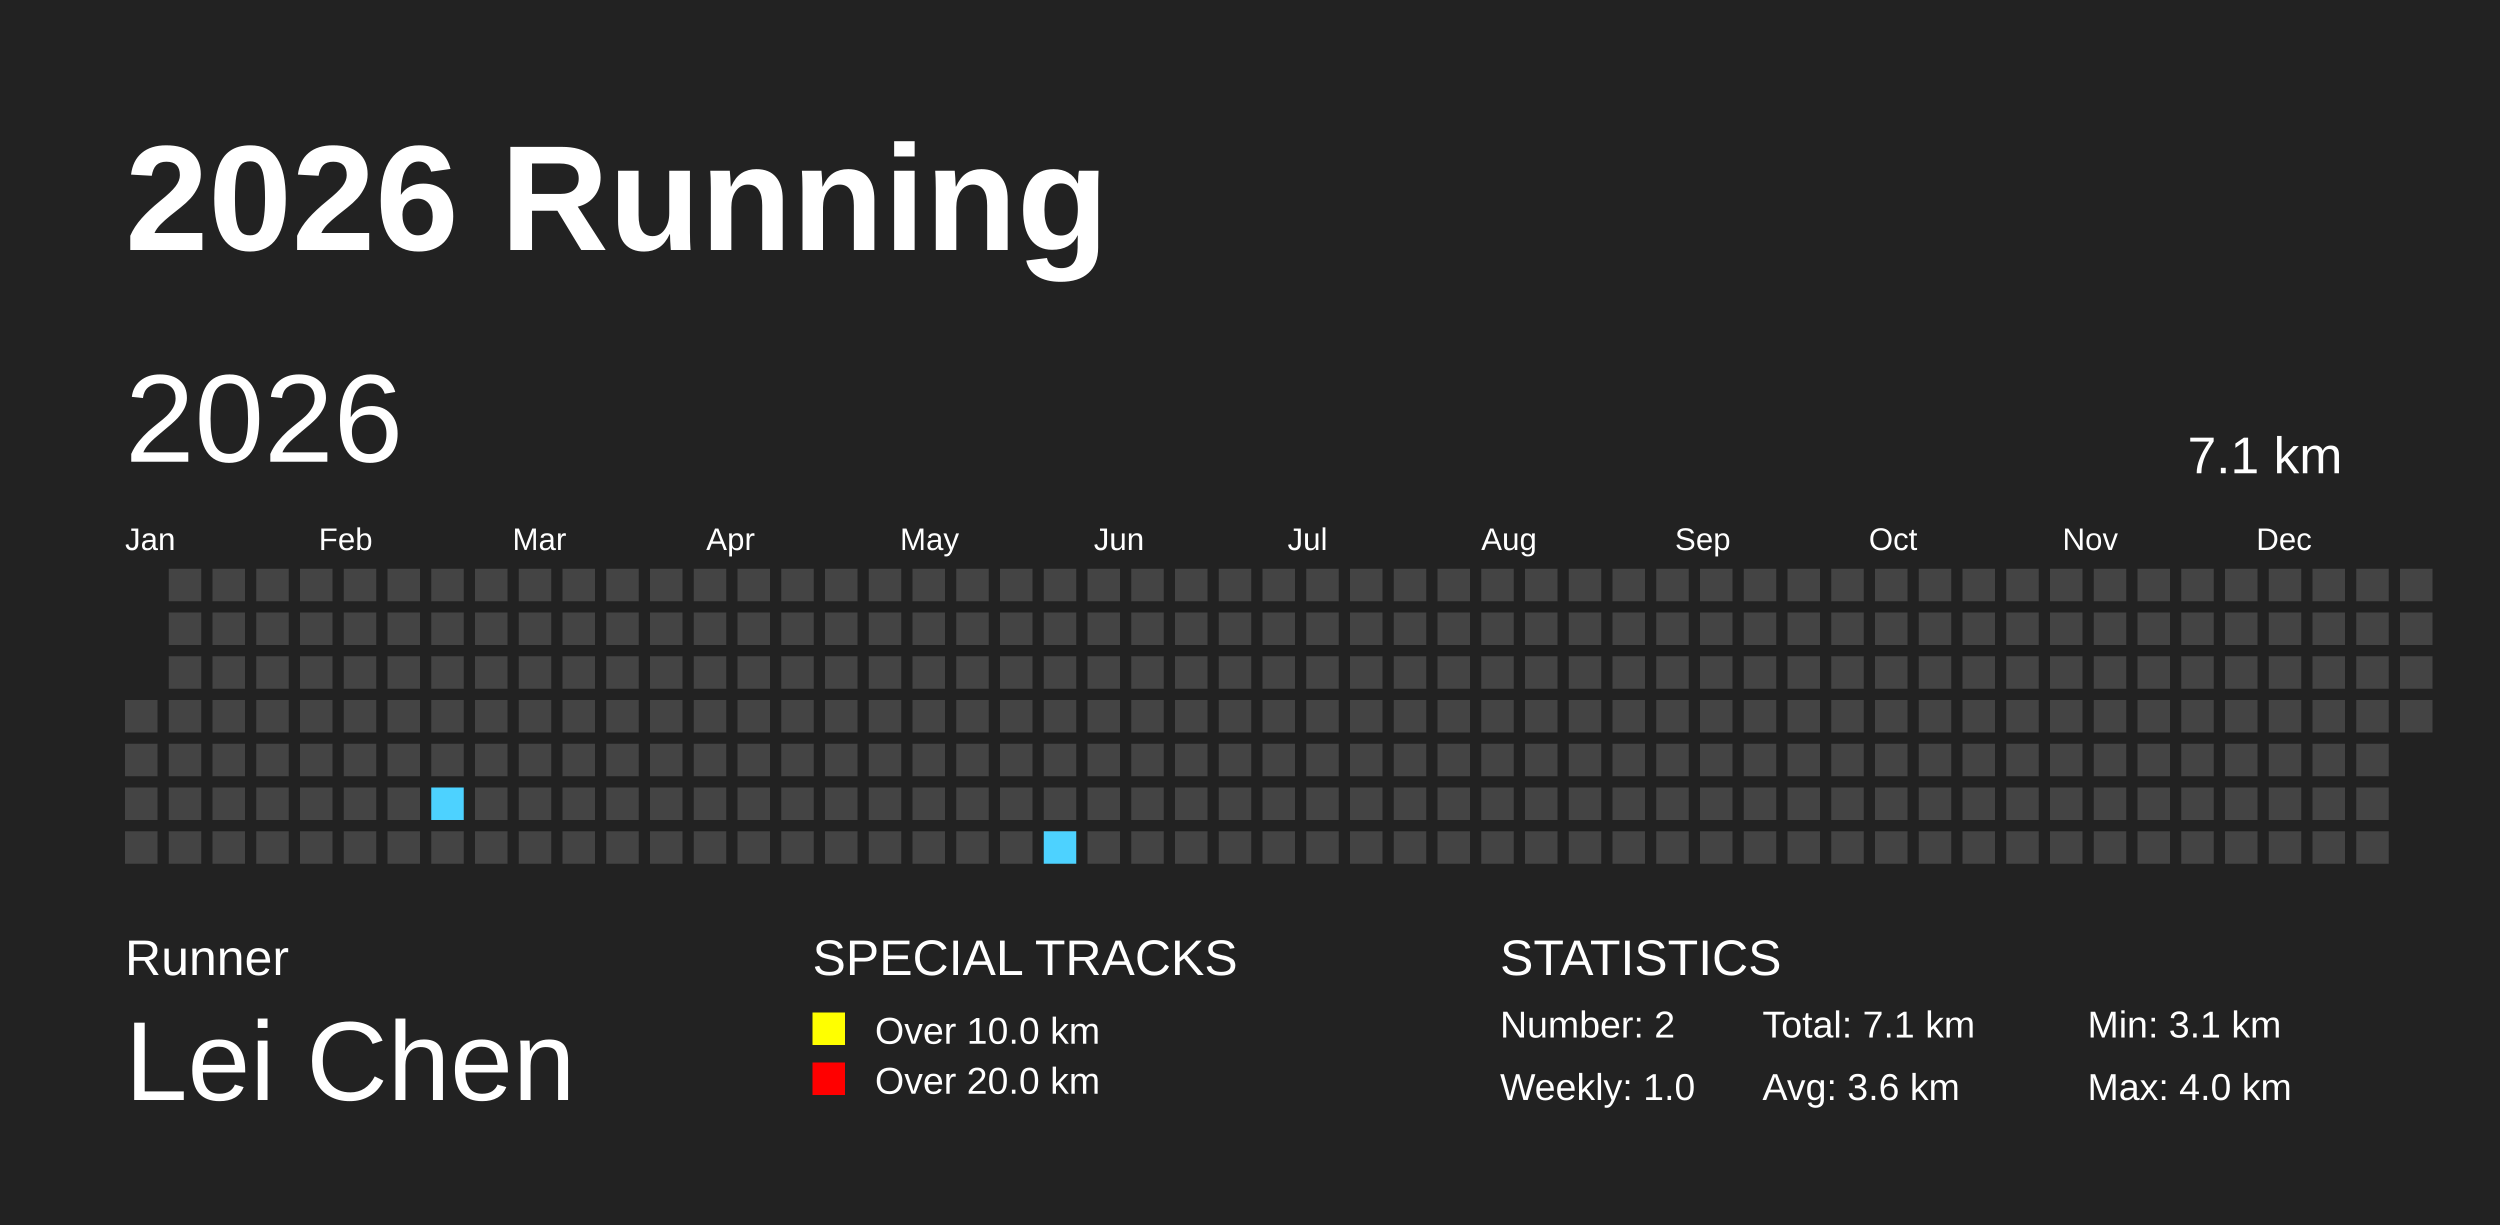
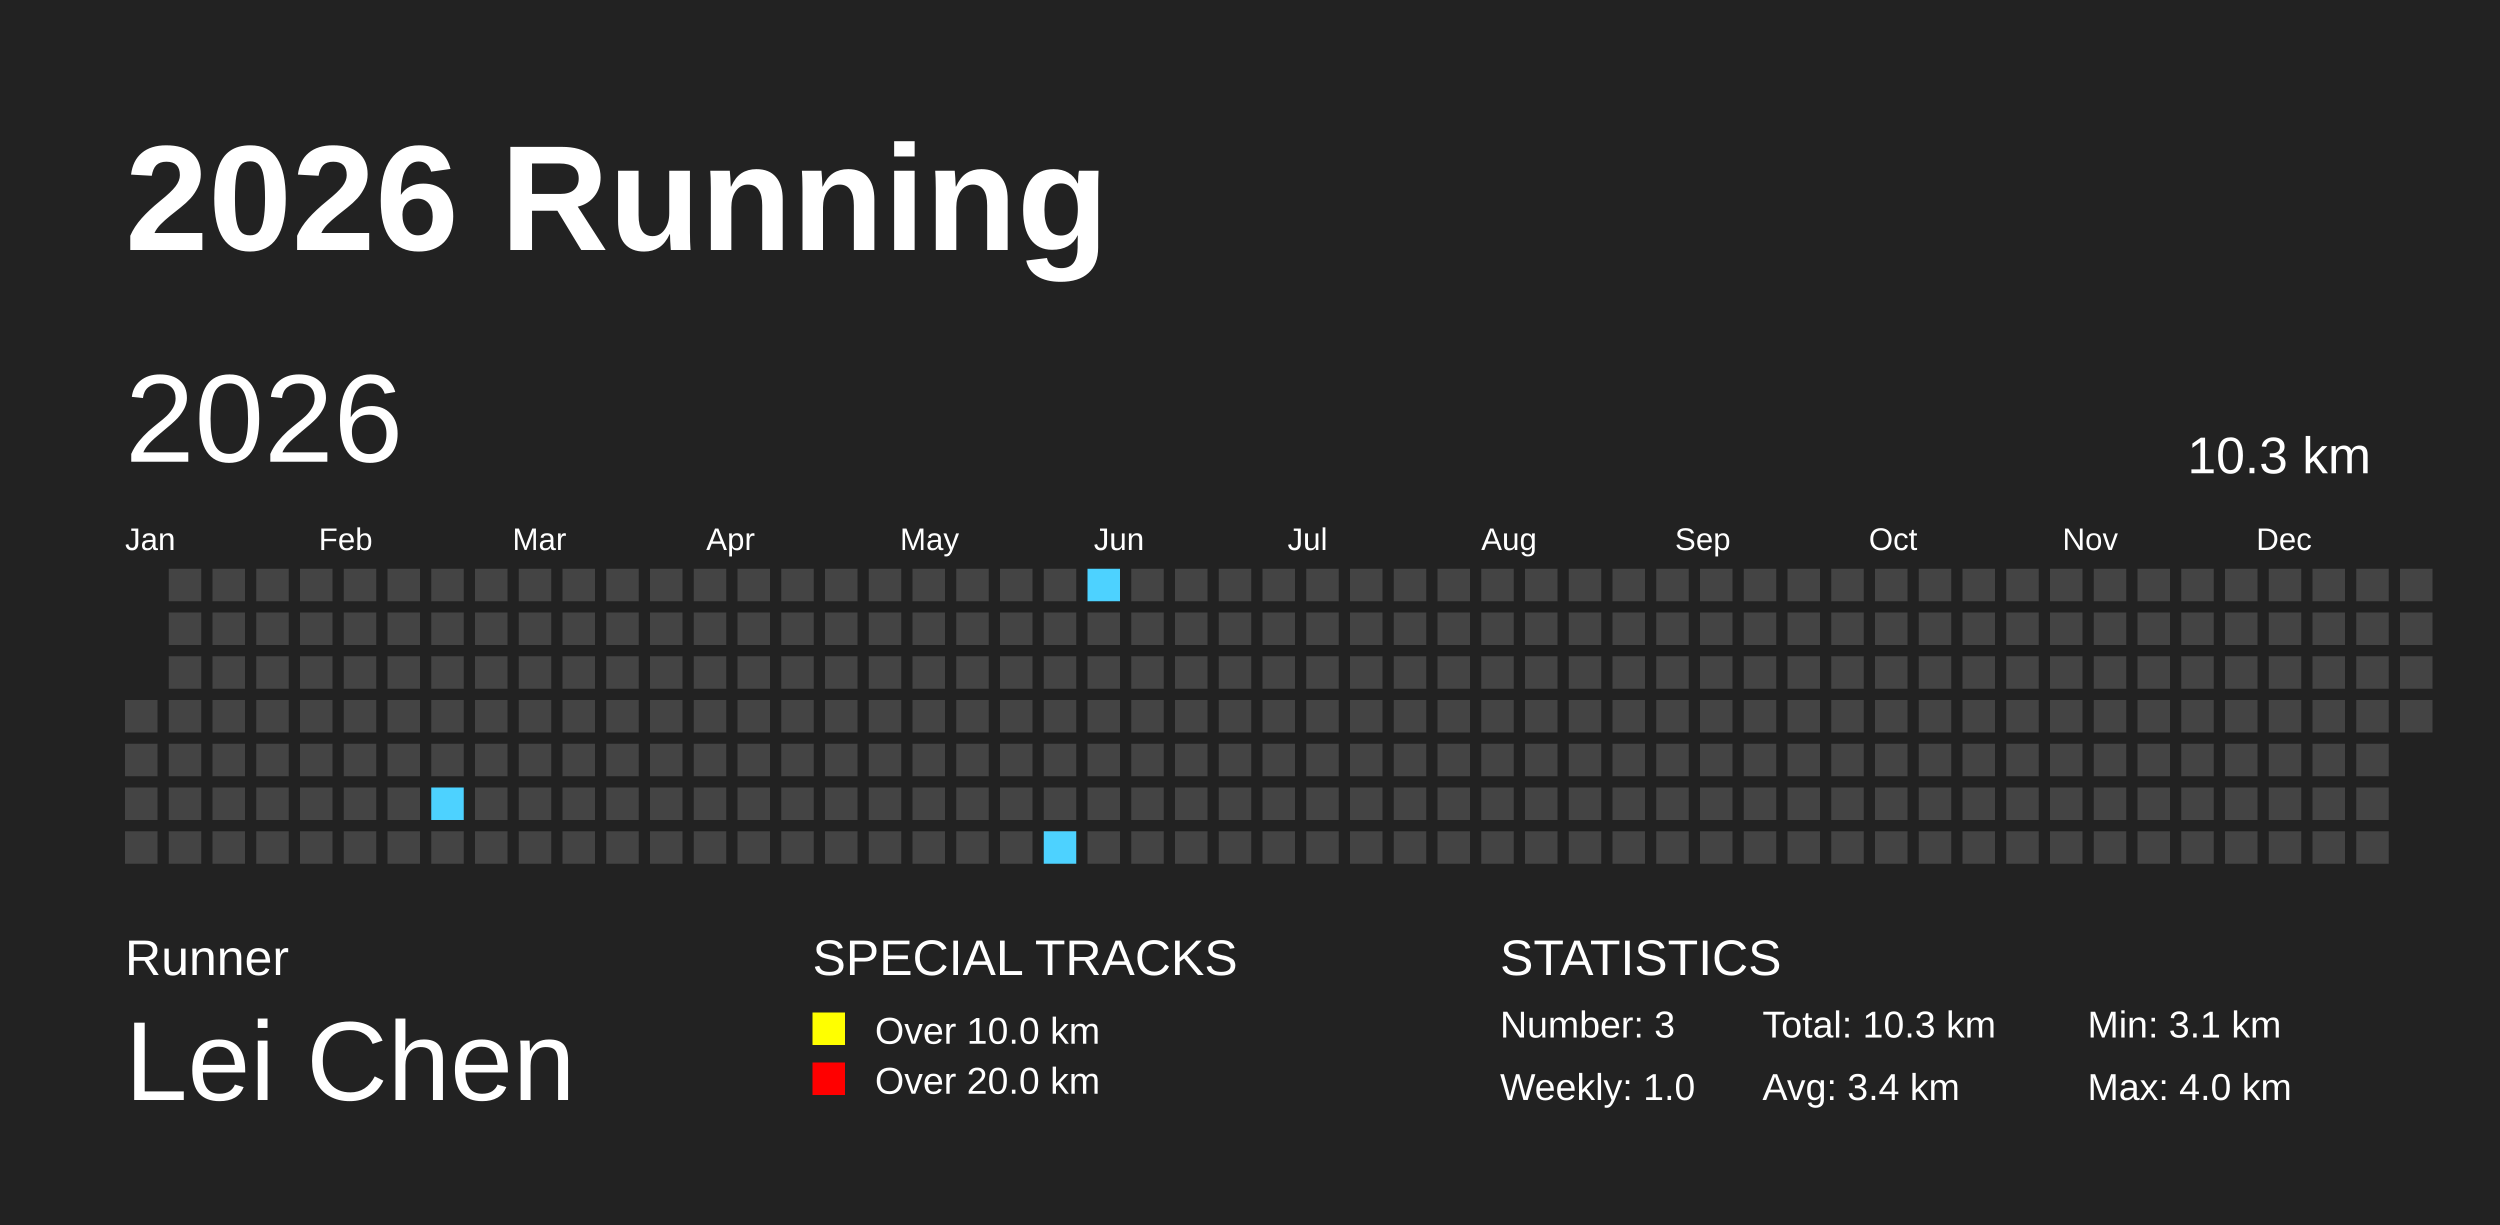
<svg xmlns="http://www.w3.org/2000/svg" baseProfile="full" height="98mm" version="1.1" viewBox="0,0,200,98" width="200mm">
  <defs />
  <rect fill="#222222" height="98" width="200" x="0" y="0" />
  <text fill="#FFFFFF" style="font-size:12px; font-family:Arial; font-weight:bold;" x="10" y="20">2026 Running</text>
  <text fill="#FFFFFF" style="font-size:4px; font-family:Arial" x="10" y="78">Runner</text>
  <text fill="#FFFFFF" style="font-size:9px; font-family:Arial" x="10" y="88">Lei Chen</text>
  <text fill="#FFFFFF" style="font-size:4px; font-family:Arial" x="65" y="78">SPECIAL TRACKS</text>
  <rect fill="yellow" height="2.6" width="2.6" x="65" y="81" />
  <text fill="#FFFFFF" style="font-size:3px; font-family:Arial" x="70" y="83.5">Over 10.0 km</text>
  <rect fill="red" height="2.6" width="2.6" x="65" y="85" />
  <text fill="#FFFFFF" style="font-size:3px; font-family:Arial" x="70" y="87.5">Over 20.0 km</text>
  <text fill="#FFFFFF" style="font-size:4px; font-family:Arial" x="120" y="78">STATISTICS</text>
-   <text fill="#FFFFFF" style="font-size:3px; font-family:Arial" x="120" y="83">Number: 2</text>
+   <text fill="#FFFFFF" style="font-size:3px; font-family:Arial" x="120" y="83">Number: 3</text>
  <text fill="#FFFFFF" style="font-size:3px; font-family:Arial" x="120" y="88">Weekly: 1.0</text>
-   <text fill="#FFFFFF" style="font-size:3px; font-family:Arial" x="141" y="83">Total: 7.1 km</text>
-   <text fill="#FFFFFF" style="font-size:3px; font-family:Arial" x="141" y="88">Avg: 3.6 km</text>
+   <text fill="#FFFFFF" style="font-size:3px; font-family:Arial" x="141" y="83">Total: 10.3 km</text>
+   <text fill="#FFFFFF" style="font-size:3px; font-family:Arial" x="141" y="88">Avg: 3.4 km</text>
  <text fill="#FFFFFF" style="font-size:3px; font-family:Arial" x="167" y="83">Min: 3.1 km</text>
  <text fill="#FFFFFF" style="font-size:3px; font-family:Arial" x="167" y="88">Max: 4.0 km</text>
  <text dominant-baseline="hanging" fill="#FFFFFF" style="font-size:10.0px; font-family:Arial;" x="10" y="30">2026</text>
-   <text dominant-baseline="hanging" fill="#FFFFFF" style="font-size:4.125px; font-family:Arial;" x="175" y="35">7.1 km</text>
+   <text dominant-baseline="hanging" fill="#FFFFFF" style="font-size:4.125px; font-family:Arial;" x="175" y="35">10.3 km</text>
  <text fill="#FFFFFF" style="font-size:2.5px; font-family:Arial" x="10.0" y="44">Jan</text>
  <text fill="#FFFFFF" style="font-size:2.5px; font-family:Arial" x="25.5" y="44">Feb</text>
  <text fill="#FFFFFF" style="font-size:2.5px; font-family:Arial" x="41.0" y="44">Mar</text>
  <text fill="#FFFFFF" style="font-size:2.5px; font-family:Arial" x="56.5" y="44">Apr</text>
  <text fill="#FFFFFF" style="font-size:2.5px; font-family:Arial" x="72.0" y="44">May</text>
  <text fill="#FFFFFF" style="font-size:2.5px; font-family:Arial" x="87.5" y="44">Jun</text>
  <text fill="#FFFFFF" style="font-size:2.5px; font-family:Arial" x="103.0" y="44">Jul</text>
  <text fill="#FFFFFF" style="font-size:2.5px; font-family:Arial" x="118.5" y="44">Aug</text>
  <text fill="#FFFFFF" style="font-size:2.5px; font-family:Arial" x="134.0" y="44">Sep</text>
  <text fill="#FFFFFF" style="font-size:2.5px; font-family:Arial" x="149.5" y="44">Oct</text>
  <text fill="#FFFFFF" style="font-size:2.5px; font-family:Arial" x="165.0" y="44">Nov</text>
  <text fill="#FFFFFF" style="font-size:2.5px; font-family:Arial" x="180.5" y="44">Dec</text>
  <rect fill="#444444" height="2.6" width="2.6" x="10.0" y="56.0" />
  <rect fill="#444444" height="2.6" width="2.6" x="10.0" y="59.5" />
  <rect fill="#444444" height="2.6" width="2.6" x="10.0" y="63.0" />
  <rect fill="#444444" height="2.6" width="2.6" x="10.0" y="66.5" />
  <rect fill="#444444" height="2.6" width="2.6" x="13.5" y="45.5" />
  <rect fill="#444444" height="2.6" width="2.6" x="13.5" y="49.0" />
  <rect fill="#444444" height="2.6" width="2.6" x="13.5" y="52.5" />
  <rect fill="#444444" height="2.6" width="2.6" x="13.5" y="56.0" />
  <rect fill="#444444" height="2.6" width="2.6" x="13.5" y="59.5" />
  <rect fill="#444444" height="2.6" width="2.6" x="13.5" y="63.0" />
  <rect fill="#444444" height="2.6" width="2.6" x="13.5" y="66.5" />
  <rect fill="#444444" height="2.6" width="2.6" x="17.0" y="45.5" />
  <rect fill="#444444" height="2.6" width="2.6" x="17.0" y="49.0" />
  <rect fill="#444444" height="2.6" width="2.6" x="17.0" y="52.5" />
  <rect fill="#444444" height="2.6" width="2.6" x="17.0" y="56.0" />
  <rect fill="#444444" height="2.6" width="2.6" x="17.0" y="59.5" />
  <rect fill="#444444" height="2.6" width="2.6" x="17.0" y="63.0" />
  <rect fill="#444444" height="2.6" width="2.6" x="17.0" y="66.5" />
  <rect fill="#444444" height="2.6" width="2.6" x="20.5" y="45.5" />
  <rect fill="#444444" height="2.6" width="2.6" x="20.5" y="49.0" />
  <rect fill="#444444" height="2.6" width="2.6" x="20.5" y="52.5" />
  <rect fill="#444444" height="2.6" width="2.6" x="20.5" y="56.0" />
  <rect fill="#444444" height="2.6" width="2.6" x="20.5" y="59.5" />
  <rect fill="#444444" height="2.6" width="2.6" x="20.5" y="63.0" />
  <rect fill="#444444" height="2.6" width="2.6" x="20.5" y="66.5" />
  <rect fill="#444444" height="2.6" width="2.6" x="24.0" y="45.5" />
  <rect fill="#444444" height="2.6" width="2.6" x="24.0" y="49.0" />
  <rect fill="#444444" height="2.6" width="2.6" x="24.0" y="52.5" />
  <rect fill="#444444" height="2.6" width="2.6" x="24.0" y="56.0" />
  <rect fill="#444444" height="2.6" width="2.6" x="24.0" y="59.5" />
  <rect fill="#444444" height="2.6" width="2.6" x="24.0" y="63.0" />
  <rect fill="#444444" height="2.6" width="2.6" x="24.0" y="66.5" />
  <rect fill="#444444" height="2.6" width="2.6" x="27.5" y="45.5" />
  <rect fill="#444444" height="2.6" width="2.6" x="27.5" y="49.0" />
  <rect fill="#444444" height="2.6" width="2.6" x="27.5" y="52.5" />
  <rect fill="#444444" height="2.6" width="2.6" x="27.5" y="56.0" />
  <rect fill="#444444" height="2.6" width="2.6" x="27.5" y="59.5" />
  <rect fill="#444444" height="2.6" width="2.6" x="27.5" y="63.0" />
  <rect fill="#444444" height="2.6" width="2.6" x="27.5" y="66.5" />
  <rect fill="#444444" height="2.6" width="2.6" x="31.0" y="45.5" />
  <rect fill="#444444" height="2.6" width="2.6" x="31.0" y="49.0" />
  <rect fill="#444444" height="2.6" width="2.6" x="31.0" y="52.5" />
  <rect fill="#444444" height="2.6" width="2.6" x="31.0" y="56.0" />
  <rect fill="#444444" height="2.6" width="2.6" x="31.0" y="59.5" />
  <rect fill="#444444" height="2.6" width="2.6" x="31.0" y="63.0" />
  <rect fill="#444444" height="2.6" width="2.6" x="31.0" y="66.5" />
  <rect fill="#444444" height="2.6" width="2.6" x="34.5" y="45.5" />
  <rect fill="#444444" height="2.6" width="2.6" x="34.5" y="49.0" />
  <rect fill="#444444" height="2.6" width="2.6" x="34.5" y="52.5" />
  <rect fill="#444444" height="2.6" width="2.6" x="34.5" y="56.0" />
  <rect fill="#444444" height="2.6" width="2.6" x="34.5" y="59.5" />
  <rect fill="#4DD2FF" height="2.6" width="2.6" x="34.5" y="63.0" />
  <rect fill="#444444" height="2.6" width="2.6" x="34.5" y="66.5" />
  <rect fill="#444444" height="2.6" width="2.6" x="38.0" y="45.5" />
  <rect fill="#444444" height="2.6" width="2.6" x="38.0" y="49.0" />
  <rect fill="#444444" height="2.6" width="2.6" x="38.0" y="52.5" />
  <rect fill="#444444" height="2.6" width="2.6" x="38.0" y="56.0" />
  <rect fill="#444444" height="2.6" width="2.6" x="38.0" y="59.5" />
  <rect fill="#444444" height="2.6" width="2.6" x="38.0" y="63.0" />
  <rect fill="#444444" height="2.6" width="2.6" x="38.0" y="66.5" />
  <rect fill="#444444" height="2.6" width="2.6" x="41.5" y="45.5" />
  <rect fill="#444444" height="2.6" width="2.6" x="41.5" y="49.0" />
  <rect fill="#444444" height="2.6" width="2.6" x="41.5" y="52.5" />
  <rect fill="#444444" height="2.6" width="2.6" x="41.5" y="56.0" />
  <rect fill="#444444" height="2.6" width="2.6" x="41.5" y="59.5" />
  <rect fill="#444444" height="2.6" width="2.6" x="41.5" y="63.0" />
  <rect fill="#444444" height="2.6" width="2.6" x="41.5" y="66.5" />
  <rect fill="#444444" height="2.6" width="2.6" x="45.0" y="45.5" />
  <rect fill="#444444" height="2.6" width="2.6" x="45.0" y="49.0" />
  <rect fill="#444444" height="2.6" width="2.6" x="45.0" y="52.5" />
  <rect fill="#444444" height="2.6" width="2.6" x="45.0" y="56.0" />
  <rect fill="#444444" height="2.6" width="2.6" x="45.0" y="59.5" />
  <rect fill="#444444" height="2.6" width="2.6" x="45.0" y="63.0" />
  <rect fill="#444444" height="2.6" width="2.6" x="45.0" y="66.5" />
  <rect fill="#444444" height="2.6" width="2.6" x="48.5" y="45.5" />
  <rect fill="#444444" height="2.6" width="2.6" x="48.5" y="49.0" />
  <rect fill="#444444" height="2.6" width="2.6" x="48.5" y="52.5" />
  <rect fill="#444444" height="2.6" width="2.6" x="48.5" y="56.0" />
  <rect fill="#444444" height="2.6" width="2.6" x="48.5" y="59.5" />
  <rect fill="#444444" height="2.6" width="2.6" x="48.5" y="63.0" />
  <rect fill="#444444" height="2.6" width="2.6" x="48.5" y="66.5" />
  <rect fill="#444444" height="2.6" width="2.6" x="52.0" y="45.5" />
  <rect fill="#444444" height="2.6" width="2.6" x="52.0" y="49.0" />
  <rect fill="#444444" height="2.6" width="2.6" x="52.0" y="52.5" />
  <rect fill="#444444" height="2.6" width="2.6" x="52.0" y="56.0" />
  <rect fill="#444444" height="2.6" width="2.6" x="52.0" y="59.5" />
  <rect fill="#444444" height="2.6" width="2.6" x="52.0" y="63.0" />
  <rect fill="#444444" height="2.6" width="2.6" x="52.0" y="66.5" />
  <rect fill="#444444" height="2.6" width="2.6" x="55.5" y="45.5" />
  <rect fill="#444444" height="2.6" width="2.6" x="55.5" y="49.0" />
  <rect fill="#444444" height="2.6" width="2.6" x="55.5" y="52.5" />
  <rect fill="#444444" height="2.6" width="2.6" x="55.5" y="56.0" />
  <rect fill="#444444" height="2.6" width="2.6" x="55.5" y="59.5" />
  <rect fill="#444444" height="2.6" width="2.6" x="55.5" y="63.0" />
  <rect fill="#444444" height="2.6" width="2.6" x="55.5" y="66.5" />
  <rect fill="#444444" height="2.6" width="2.6" x="59.0" y="45.5" />
  <rect fill="#444444" height="2.6" width="2.6" x="59.0" y="49.0" />
  <rect fill="#444444" height="2.6" width="2.6" x="59.0" y="52.5" />
  <rect fill="#444444" height="2.6" width="2.6" x="59.0" y="56.0" />
  <rect fill="#444444" height="2.6" width="2.6" x="59.0" y="59.5" />
  <rect fill="#444444" height="2.6" width="2.6" x="59.0" y="63.0" />
  <rect fill="#444444" height="2.6" width="2.6" x="59.0" y="66.5" />
  <rect fill="#444444" height="2.6" width="2.6" x="62.5" y="45.5" />
  <rect fill="#444444" height="2.6" width="2.6" x="62.5" y="49.0" />
  <rect fill="#444444" height="2.6" width="2.6" x="62.5" y="52.5" />
  <rect fill="#444444" height="2.6" width="2.6" x="62.5" y="56.0" />
  <rect fill="#444444" height="2.6" width="2.6" x="62.5" y="59.5" />
  <rect fill="#444444" height="2.6" width="2.6" x="62.5" y="63.0" />
  <rect fill="#444444" height="2.6" width="2.6" x="62.5" y="66.5" />
  <rect fill="#444444" height="2.6" width="2.6" x="66.0" y="45.5" />
  <rect fill="#444444" height="2.6" width="2.6" x="66.0" y="49.0" />
  <rect fill="#444444" height="2.6" width="2.6" x="66.0" y="52.5" />
  <rect fill="#444444" height="2.6" width="2.6" x="66.0" y="56.0" />
  <rect fill="#444444" height="2.6" width="2.6" x="66.0" y="59.5" />
  <rect fill="#444444" height="2.6" width="2.6" x="66.0" y="63.0" />
  <rect fill="#444444" height="2.6" width="2.6" x="66.0" y="66.5" />
  <rect fill="#444444" height="2.6" width="2.6" x="69.5" y="45.5" />
  <rect fill="#444444" height="2.6" width="2.6" x="69.5" y="49.0" />
  <rect fill="#444444" height="2.6" width="2.6" x="69.5" y="52.5" />
  <rect fill="#444444" height="2.6" width="2.6" x="69.5" y="56.0" />
  <rect fill="#444444" height="2.6" width="2.6" x="69.5" y="59.5" />
  <rect fill="#444444" height="2.6" width="2.6" x="69.5" y="63.0" />
  <rect fill="#444444" height="2.6" width="2.6" x="69.5" y="66.5" />
  <rect fill="#444444" height="2.6" width="2.6" x="73.0" y="45.5" />
  <rect fill="#444444" height="2.6" width="2.6" x="73.0" y="49.0" />
  <rect fill="#444444" height="2.6" width="2.6" x="73.0" y="52.5" />
  <rect fill="#444444" height="2.6" width="2.6" x="73.0" y="56.0" />
  <rect fill="#444444" height="2.6" width="2.6" x="73.0" y="59.5" />
  <rect fill="#444444" height="2.6" width="2.6" x="73.0" y="63.0" />
  <rect fill="#444444" height="2.6" width="2.6" x="73.0" y="66.5" />
  <rect fill="#444444" height="2.6" width="2.6" x="76.5" y="45.5" />
  <rect fill="#444444" height="2.6" width="2.6" x="76.5" y="49.0" />
  <rect fill="#444444" height="2.6" width="2.6" x="76.5" y="52.5" />
  <rect fill="#444444" height="2.6" width="2.6" x="76.5" y="56.0" />
  <rect fill="#444444" height="2.6" width="2.6" x="76.5" y="59.5" />
  <rect fill="#444444" height="2.6" width="2.6" x="76.5" y="63.0" />
  <rect fill="#444444" height="2.6" width="2.6" x="76.5" y="66.5" />
  <rect fill="#444444" height="2.6" width="2.6" x="80.0" y="45.5" />
  <rect fill="#444444" height="2.6" width="2.6" x="80.0" y="49.0" />
  <rect fill="#444444" height="2.6" width="2.6" x="80.0" y="52.5" />
  <rect fill="#444444" height="2.6" width="2.6" x="80.0" y="56.0" />
  <rect fill="#444444" height="2.6" width="2.6" x="80.0" y="59.5" />
  <rect fill="#444444" height="2.6" width="2.6" x="80.0" y="63.0" />
  <rect fill="#444444" height="2.6" width="2.6" x="80.0" y="66.5" />
  <rect fill="#444444" height="2.6" width="2.6" x="83.5" y="45.5" />
  <rect fill="#444444" height="2.6" width="2.6" x="83.5" y="49.0" />
  <rect fill="#444444" height="2.6" width="2.6" x="83.5" y="52.5" />
  <rect fill="#444444" height="2.6" width="2.6" x="83.5" y="56.0" />
  <rect fill="#444444" height="2.6" width="2.6" x="83.5" y="59.5" />
  <rect fill="#444444" height="2.6" width="2.6" x="83.5" y="63.0" />
  <rect fill="#4DD2FF" height="2.6" width="2.6" x="83.5" y="66.5" />
-   <rect fill="#444444" height="2.6" width="2.6" x="87.0" y="45.5" />
+   <rect fill="#4DD2FF" height="2.6" width="2.6" x="87.0" y="45.5" />
  <rect fill="#444444" height="2.6" width="2.6" x="87.0" y="49.0" />
  <rect fill="#444444" height="2.6" width="2.6" x="87.0" y="52.5" />
  <rect fill="#444444" height="2.6" width="2.6" x="87.0" y="56.0" />
  <rect fill="#444444" height="2.6" width="2.6" x="87.0" y="59.5" />
  <rect fill="#444444" height="2.6" width="2.6" x="87.0" y="63.0" />
  <rect fill="#444444" height="2.6" width="2.6" x="87.0" y="66.5" />
  <rect fill="#444444" height="2.6" width="2.6" x="90.5" y="45.5" />
  <rect fill="#444444" height="2.6" width="2.6" x="90.5" y="49.0" />
  <rect fill="#444444" height="2.6" width="2.6" x="90.5" y="52.5" />
  <rect fill="#444444" height="2.6" width="2.6" x="90.5" y="56.0" />
  <rect fill="#444444" height="2.6" width="2.6" x="90.5" y="59.5" />
  <rect fill="#444444" height="2.6" width="2.6" x="90.5" y="63.0" />
  <rect fill="#444444" height="2.6" width="2.6" x="90.5" y="66.5" />
  <rect fill="#444444" height="2.6" width="2.6" x="94.0" y="45.5" />
  <rect fill="#444444" height="2.6" width="2.6" x="94.0" y="49.0" />
  <rect fill="#444444" height="2.6" width="2.6" x="94.0" y="52.5" />
  <rect fill="#444444" height="2.6" width="2.6" x="94.0" y="56.0" />
  <rect fill="#444444" height="2.6" width="2.6" x="94.0" y="59.5" />
  <rect fill="#444444" height="2.6" width="2.6" x="94.0" y="63.0" />
  <rect fill="#444444" height="2.6" width="2.6" x="94.0" y="66.5" />
  <rect fill="#444444" height="2.6" width="2.6" x="97.5" y="45.5" />
  <rect fill="#444444" height="2.6" width="2.6" x="97.5" y="49.0" />
  <rect fill="#444444" height="2.6" width="2.6" x="97.5" y="52.5" />
  <rect fill="#444444" height="2.6" width="2.6" x="97.5" y="56.0" />
  <rect fill="#444444" height="2.6" width="2.6" x="97.5" y="59.5" />
  <rect fill="#444444" height="2.6" width="2.6" x="97.5" y="63.0" />
  <rect fill="#444444" height="2.6" width="2.6" x="97.5" y="66.5" />
  <rect fill="#444444" height="2.6" width="2.6" x="101.0" y="45.5" />
  <rect fill="#444444" height="2.6" width="2.6" x="101.0" y="49.0" />
  <rect fill="#444444" height="2.6" width="2.6" x="101.0" y="52.5" />
  <rect fill="#444444" height="2.6" width="2.6" x="101.0" y="56.0" />
  <rect fill="#444444" height="2.6" width="2.6" x="101.0" y="59.5" />
  <rect fill="#444444" height="2.6" width="2.6" x="101.0" y="63.0" />
  <rect fill="#444444" height="2.6" width="2.6" x="101.0" y="66.5" />
  <rect fill="#444444" height="2.6" width="2.6" x="104.5" y="45.5" />
  <rect fill="#444444" height="2.6" width="2.6" x="104.5" y="49.0" />
  <rect fill="#444444" height="2.6" width="2.6" x="104.5" y="52.5" />
  <rect fill="#444444" height="2.6" width="2.6" x="104.5" y="56.0" />
  <rect fill="#444444" height="2.6" width="2.6" x="104.5" y="59.5" />
  <rect fill="#444444" height="2.6" width="2.6" x="104.5" y="63.0" />
  <rect fill="#444444" height="2.6" width="2.6" x="104.5" y="66.5" />
  <rect fill="#444444" height="2.6" width="2.6" x="108.0" y="45.5" />
  <rect fill="#444444" height="2.6" width="2.6" x="108.0" y="49.0" />
  <rect fill="#444444" height="2.6" width="2.6" x="108.0" y="52.5" />
  <rect fill="#444444" height="2.6" width="2.6" x="108.0" y="56.0" />
  <rect fill="#444444" height="2.6" width="2.6" x="108.0" y="59.5" />
  <rect fill="#444444" height="2.6" width="2.6" x="108.0" y="63.0" />
  <rect fill="#444444" height="2.6" width="2.6" x="108.0" y="66.5" />
  <rect fill="#444444" height="2.6" width="2.6" x="111.5" y="45.5" />
  <rect fill="#444444" height="2.6" width="2.6" x="111.5" y="49.0" />
  <rect fill="#444444" height="2.6" width="2.6" x="111.5" y="52.5" />
  <rect fill="#444444" height="2.6" width="2.6" x="111.5" y="56.0" />
  <rect fill="#444444" height="2.6" width="2.6" x="111.5" y="59.5" />
  <rect fill="#444444" height="2.6" width="2.6" x="111.5" y="63.0" />
  <rect fill="#444444" height="2.6" width="2.6" x="111.5" y="66.5" />
  <rect fill="#444444" height="2.6" width="2.6" x="115.0" y="45.5" />
  <rect fill="#444444" height="2.6" width="2.6" x="115.0" y="49.0" />
  <rect fill="#444444" height="2.6" width="2.6" x="115.0" y="52.5" />
  <rect fill="#444444" height="2.6" width="2.6" x="115.0" y="56.0" />
  <rect fill="#444444" height="2.6" width="2.6" x="115.0" y="59.5" />
  <rect fill="#444444" height="2.6" width="2.6" x="115.0" y="63.0" />
  <rect fill="#444444" height="2.6" width="2.6" x="115.0" y="66.5" />
  <rect fill="#444444" height="2.6" width="2.6" x="118.5" y="45.5" />
  <rect fill="#444444" height="2.6" width="2.6" x="118.5" y="49.0" />
  <rect fill="#444444" height="2.6" width="2.6" x="118.5" y="52.5" />
  <rect fill="#444444" height="2.6" width="2.6" x="118.5" y="56.0" />
  <rect fill="#444444" height="2.6" width="2.6" x="118.5" y="59.5" />
  <rect fill="#444444" height="2.6" width="2.6" x="118.5" y="63.0" />
  <rect fill="#444444" height="2.6" width="2.6" x="118.5" y="66.5" />
  <rect fill="#444444" height="2.6" width="2.6" x="122.0" y="45.5" />
  <rect fill="#444444" height="2.6" width="2.6" x="122.0" y="49.0" />
  <rect fill="#444444" height="2.6" width="2.6" x="122.0" y="52.5" />
  <rect fill="#444444" height="2.6" width="2.6" x="122.0" y="56.0" />
  <rect fill="#444444" height="2.6" width="2.6" x="122.0" y="59.5" />
  <rect fill="#444444" height="2.6" width="2.6" x="122.0" y="63.0" />
  <rect fill="#444444" height="2.6" width="2.6" x="122.0" y="66.5" />
  <rect fill="#444444" height="2.6" width="2.6" x="125.5" y="45.5" />
  <rect fill="#444444" height="2.6" width="2.6" x="125.5" y="49.0" />
  <rect fill="#444444" height="2.6" width="2.6" x="125.5" y="52.5" />
  <rect fill="#444444" height="2.6" width="2.6" x="125.5" y="56.0" />
  <rect fill="#444444" height="2.6" width="2.6" x="125.5" y="59.5" />
  <rect fill="#444444" height="2.6" width="2.6" x="125.5" y="63.0" />
  <rect fill="#444444" height="2.6" width="2.6" x="125.5" y="66.5" />
  <rect fill="#444444" height="2.6" width="2.6" x="129.0" y="45.5" />
  <rect fill="#444444" height="2.6" width="2.6" x="129.0" y="49.0" />
  <rect fill="#444444" height="2.6" width="2.6" x="129.0" y="52.5" />
  <rect fill="#444444" height="2.6" width="2.6" x="129.0" y="56.0" />
  <rect fill="#444444" height="2.6" width="2.6" x="129.0" y="59.5" />
  <rect fill="#444444" height="2.6" width="2.6" x="129.0" y="63.0" />
  <rect fill="#444444" height="2.6" width="2.6" x="129.0" y="66.5" />
  <rect fill="#444444" height="2.6" width="2.6" x="132.5" y="45.5" />
  <rect fill="#444444" height="2.6" width="2.6" x="132.5" y="49.0" />
  <rect fill="#444444" height="2.6" width="2.6" x="132.5" y="52.5" />
  <rect fill="#444444" height="2.6" width="2.6" x="132.5" y="56.0" />
  <rect fill="#444444" height="2.6" width="2.6" x="132.5" y="59.5" />
  <rect fill="#444444" height="2.6" width="2.6" x="132.5" y="63.0" />
  <rect fill="#444444" height="2.6" width="2.6" x="132.5" y="66.5" />
  <rect fill="#444444" height="2.6" width="2.6" x="136.0" y="45.5" />
  <rect fill="#444444" height="2.6" width="2.6" x="136.0" y="49.0" />
  <rect fill="#444444" height="2.6" width="2.6" x="136.0" y="52.5" />
  <rect fill="#444444" height="2.6" width="2.6" x="136.0" y="56.0" />
  <rect fill="#444444" height="2.6" width="2.6" x="136.0" y="59.5" />
  <rect fill="#444444" height="2.6" width="2.6" x="136.0" y="63.0" />
  <rect fill="#444444" height="2.6" width="2.6" x="136.0" y="66.5" />
  <rect fill="#444444" height="2.6" width="2.6" x="139.5" y="45.5" />
  <rect fill="#444444" height="2.6" width="2.6" x="139.5" y="49.0" />
  <rect fill="#444444" height="2.6" width="2.6" x="139.5" y="52.5" />
  <rect fill="#444444" height="2.6" width="2.6" x="139.5" y="56.0" />
  <rect fill="#444444" height="2.6" width="2.6" x="139.5" y="59.5" />
  <rect fill="#444444" height="2.6" width="2.6" x="139.5" y="63.0" />
  <rect fill="#444444" height="2.6" width="2.6" x="139.5" y="66.5" />
  <rect fill="#444444" height="2.6" width="2.6" x="143.0" y="45.5" />
  <rect fill="#444444" height="2.6" width="2.6" x="143.0" y="49.0" />
  <rect fill="#444444" height="2.6" width="2.6" x="143.0" y="52.5" />
  <rect fill="#444444" height="2.6" width="2.6" x="143.0" y="56.0" />
  <rect fill="#444444" height="2.6" width="2.6" x="143.0" y="59.5" />
  <rect fill="#444444" height="2.6" width="2.6" x="143.0" y="63.0" />
  <rect fill="#444444" height="2.6" width="2.6" x="143.0" y="66.5" />
  <rect fill="#444444" height="2.6" width="2.6" x="146.5" y="45.5" />
  <rect fill="#444444" height="2.6" width="2.6" x="146.5" y="49.0" />
  <rect fill="#444444" height="2.6" width="2.6" x="146.5" y="52.5" />
  <rect fill="#444444" height="2.6" width="2.6" x="146.5" y="56.0" />
  <rect fill="#444444" height="2.6" width="2.6" x="146.5" y="59.5" />
  <rect fill="#444444" height="2.6" width="2.6" x="146.5" y="63.0" />
  <rect fill="#444444" height="2.6" width="2.6" x="146.5" y="66.5" />
  <rect fill="#444444" height="2.6" width="2.6" x="150.0" y="45.5" />
  <rect fill="#444444" height="2.6" width="2.6" x="150.0" y="49.0" />
  <rect fill="#444444" height="2.6" width="2.6" x="150.0" y="52.5" />
  <rect fill="#444444" height="2.6" width="2.6" x="150.0" y="56.0" />
  <rect fill="#444444" height="2.6" width="2.6" x="150.0" y="59.5" />
  <rect fill="#444444" height="2.6" width="2.6" x="150.0" y="63.0" />
  <rect fill="#444444" height="2.6" width="2.6" x="150.0" y="66.5" />
  <rect fill="#444444" height="2.6" width="2.6" x="153.5" y="45.5" />
  <rect fill="#444444" height="2.6" width="2.6" x="153.5" y="49.0" />
  <rect fill="#444444" height="2.6" width="2.6" x="153.5" y="52.5" />
  <rect fill="#444444" height="2.6" width="2.6" x="153.5" y="56.0" />
  <rect fill="#444444" height="2.6" width="2.6" x="153.5" y="59.5" />
  <rect fill="#444444" height="2.6" width="2.6" x="153.5" y="63.0" />
  <rect fill="#444444" height="2.6" width="2.6" x="153.5" y="66.5" />
  <rect fill="#444444" height="2.6" width="2.6" x="157.0" y="45.5" />
  <rect fill="#444444" height="2.6" width="2.6" x="157.0" y="49.0" />
  <rect fill="#444444" height="2.6" width="2.6" x="157.0" y="52.5" />
  <rect fill="#444444" height="2.6" width="2.6" x="157.0" y="56.0" />
  <rect fill="#444444" height="2.6" width="2.6" x="157.0" y="59.5" />
  <rect fill="#444444" height="2.6" width="2.6" x="157.0" y="63.0" />
  <rect fill="#444444" height="2.6" width="2.6" x="157.0" y="66.5" />
  <rect fill="#444444" height="2.6" width="2.6" x="160.5" y="45.5" />
  <rect fill="#444444" height="2.6" width="2.6" x="160.5" y="49.0" />
  <rect fill="#444444" height="2.6" width="2.6" x="160.5" y="52.5" />
  <rect fill="#444444" height="2.6" width="2.6" x="160.5" y="56.0" />
  <rect fill="#444444" height="2.6" width="2.6" x="160.5" y="59.5" />
  <rect fill="#444444" height="2.6" width="2.6" x="160.5" y="63.0" />
  <rect fill="#444444" height="2.6" width="2.6" x="160.5" y="66.5" />
  <rect fill="#444444" height="2.6" width="2.6" x="164.0" y="45.5" />
  <rect fill="#444444" height="2.6" width="2.6" x="164.0" y="49.0" />
  <rect fill="#444444" height="2.6" width="2.6" x="164.0" y="52.5" />
  <rect fill="#444444" height="2.6" width="2.6" x="164.0" y="56.0" />
  <rect fill="#444444" height="2.6" width="2.6" x="164.0" y="59.5" />
  <rect fill="#444444" height="2.6" width="2.6" x="164.0" y="63.0" />
  <rect fill="#444444" height="2.6" width="2.6" x="164.0" y="66.5" />
  <rect fill="#444444" height="2.6" width="2.6" x="167.5" y="45.5" />
  <rect fill="#444444" height="2.6" width="2.6" x="167.5" y="49.0" />
  <rect fill="#444444" height="2.6" width="2.6" x="167.5" y="52.5" />
  <rect fill="#444444" height="2.6" width="2.6" x="167.5" y="56.0" />
  <rect fill="#444444" height="2.6" width="2.6" x="167.5" y="59.5" />
  <rect fill="#444444" height="2.6" width="2.6" x="167.5" y="63.0" />
  <rect fill="#444444" height="2.6" width="2.6" x="167.5" y="66.5" />
  <rect fill="#444444" height="2.6" width="2.6" x="171.0" y="45.5" />
  <rect fill="#444444" height="2.6" width="2.6" x="171.0" y="49.0" />
  <rect fill="#444444" height="2.6" width="2.6" x="171.0" y="52.5" />
  <rect fill="#444444" height="2.6" width="2.6" x="171.0" y="56.0" />
  <rect fill="#444444" height="2.6" width="2.6" x="171.0" y="59.5" />
  <rect fill="#444444" height="2.6" width="2.6" x="171.0" y="63.0" />
  <rect fill="#444444" height="2.6" width="2.6" x="171.0" y="66.5" />
  <rect fill="#444444" height="2.6" width="2.6" x="174.5" y="45.5" />
  <rect fill="#444444" height="2.6" width="2.6" x="174.5" y="49.0" />
  <rect fill="#444444" height="2.6" width="2.6" x="174.5" y="52.5" />
  <rect fill="#444444" height="2.6" width="2.6" x="174.5" y="56.0" />
  <rect fill="#444444" height="2.6" width="2.6" x="174.5" y="59.5" />
  <rect fill="#444444" height="2.6" width="2.6" x="174.5" y="63.0" />
  <rect fill="#444444" height="2.6" width="2.6" x="174.5" y="66.5" />
  <rect fill="#444444" height="2.6" width="2.6" x="178.0" y="45.5" />
  <rect fill="#444444" height="2.6" width="2.6" x="178.0" y="49.0" />
  <rect fill="#444444" height="2.6" width="2.6" x="178.0" y="52.5" />
  <rect fill="#444444" height="2.6" width="2.6" x="178.0" y="56.0" />
  <rect fill="#444444" height="2.6" width="2.6" x="178.0" y="59.5" />
  <rect fill="#444444" height="2.6" width="2.6" x="178.0" y="63.0" />
  <rect fill="#444444" height="2.6" width="2.6" x="178.0" y="66.5" />
  <rect fill="#444444" height="2.6" width="2.6" x="181.5" y="45.5" />
  <rect fill="#444444" height="2.6" width="2.6" x="181.5" y="49.0" />
  <rect fill="#444444" height="2.6" width="2.6" x="181.5" y="52.5" />
  <rect fill="#444444" height="2.6" width="2.6" x="181.5" y="56.0" />
  <rect fill="#444444" height="2.6" width="2.6" x="181.5" y="59.5" />
  <rect fill="#444444" height="2.6" width="2.6" x="181.5" y="63.0" />
  <rect fill="#444444" height="2.6" width="2.6" x="181.5" y="66.5" />
  <rect fill="#444444" height="2.6" width="2.6" x="185.0" y="45.5" />
  <rect fill="#444444" height="2.6" width="2.6" x="185.0" y="49.0" />
  <rect fill="#444444" height="2.6" width="2.6" x="185.0" y="52.5" />
  <rect fill="#444444" height="2.6" width="2.6" x="185.0" y="56.0" />
  <rect fill="#444444" height="2.6" width="2.6" x="185.0" y="59.5" />
  <rect fill="#444444" height="2.6" width="2.6" x="185.0" y="63.0" />
  <rect fill="#444444" height="2.6" width="2.6" x="185.0" y="66.5" />
  <rect fill="#444444" height="2.6" width="2.6" x="188.5" y="45.5" />
  <rect fill="#444444" height="2.6" width="2.6" x="188.5" y="49.0" />
  <rect fill="#444444" height="2.6" width="2.6" x="188.5" y="52.5" />
  <rect fill="#444444" height="2.6" width="2.6" x="188.5" y="56.0" />
  <rect fill="#444444" height="2.6" width="2.6" x="188.5" y="59.5" />
  <rect fill="#444444" height="2.6" width="2.6" x="188.5" y="63.0" />
  <rect fill="#444444" height="2.6" width="2.6" x="188.5" y="66.5" />
  <rect fill="#444444" height="2.6" width="2.6" x="192.0" y="45.5" />
  <rect fill="#444444" height="2.6" width="2.6" x="192.0" y="49.0" />
  <rect fill="#444444" height="2.6" width="2.6" x="192.0" y="52.5" />
  <rect fill="#444444" height="2.6" width="2.6" x="192.0" y="56.0" />
</svg>
